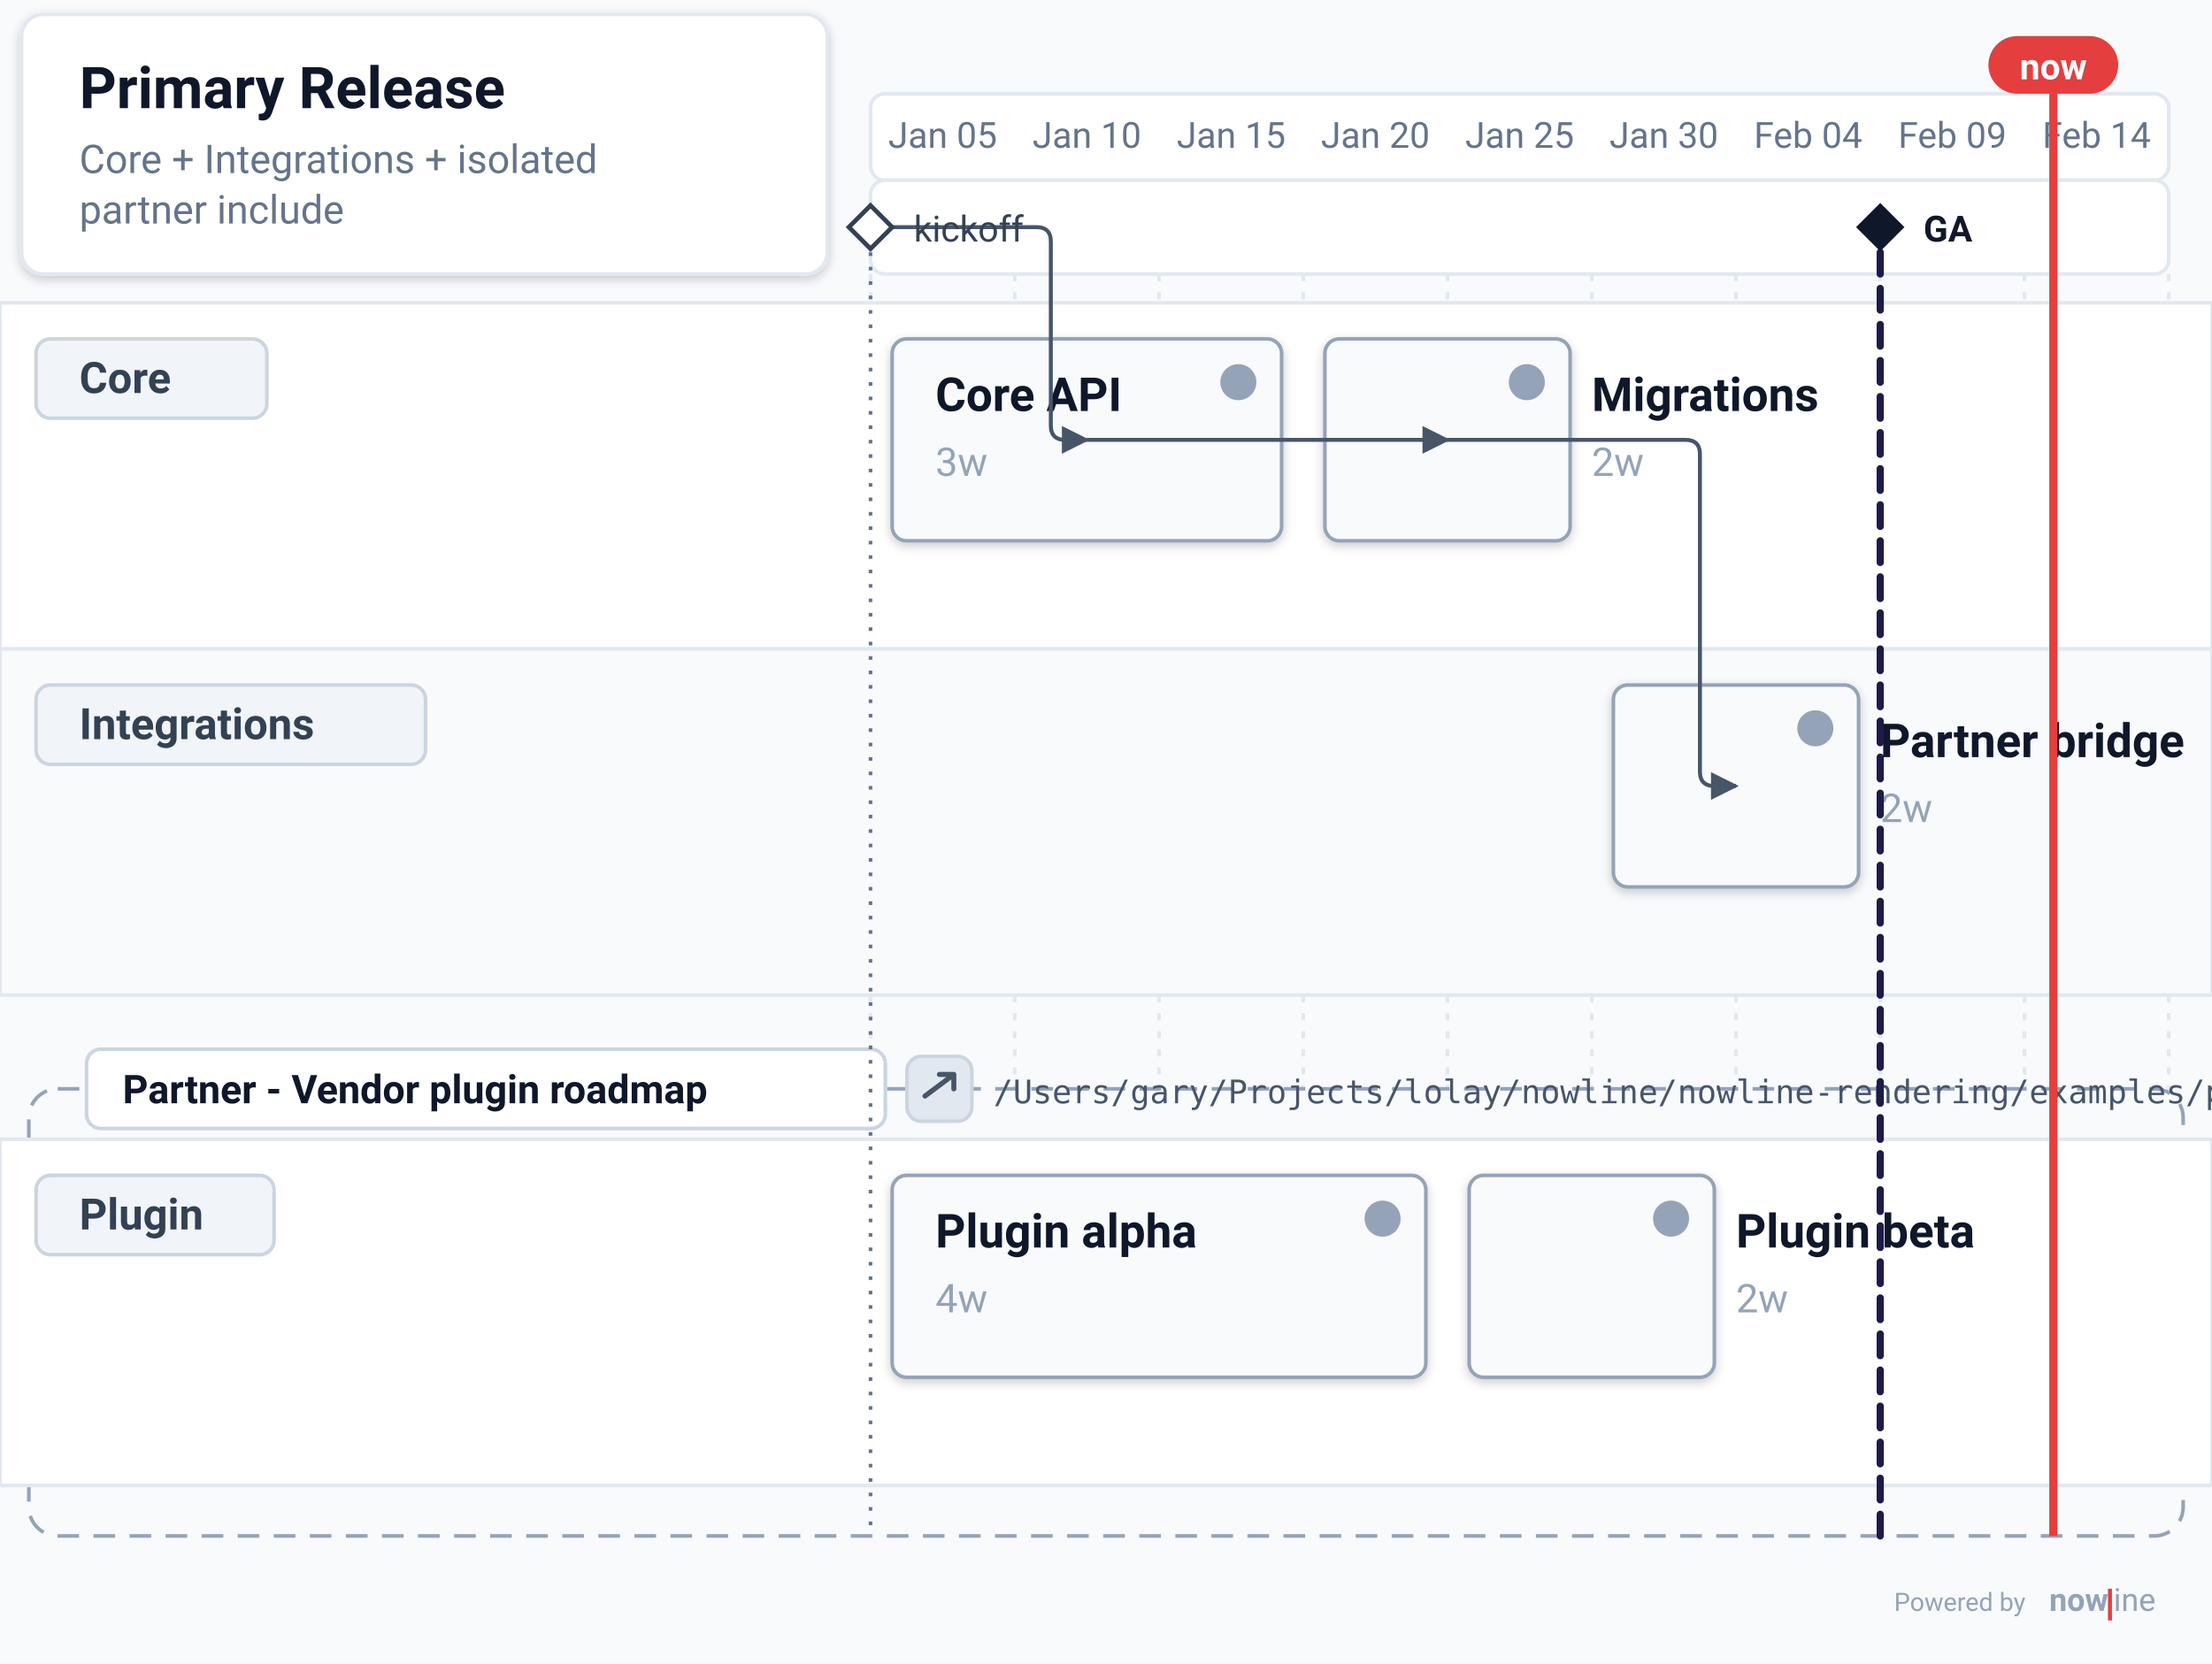
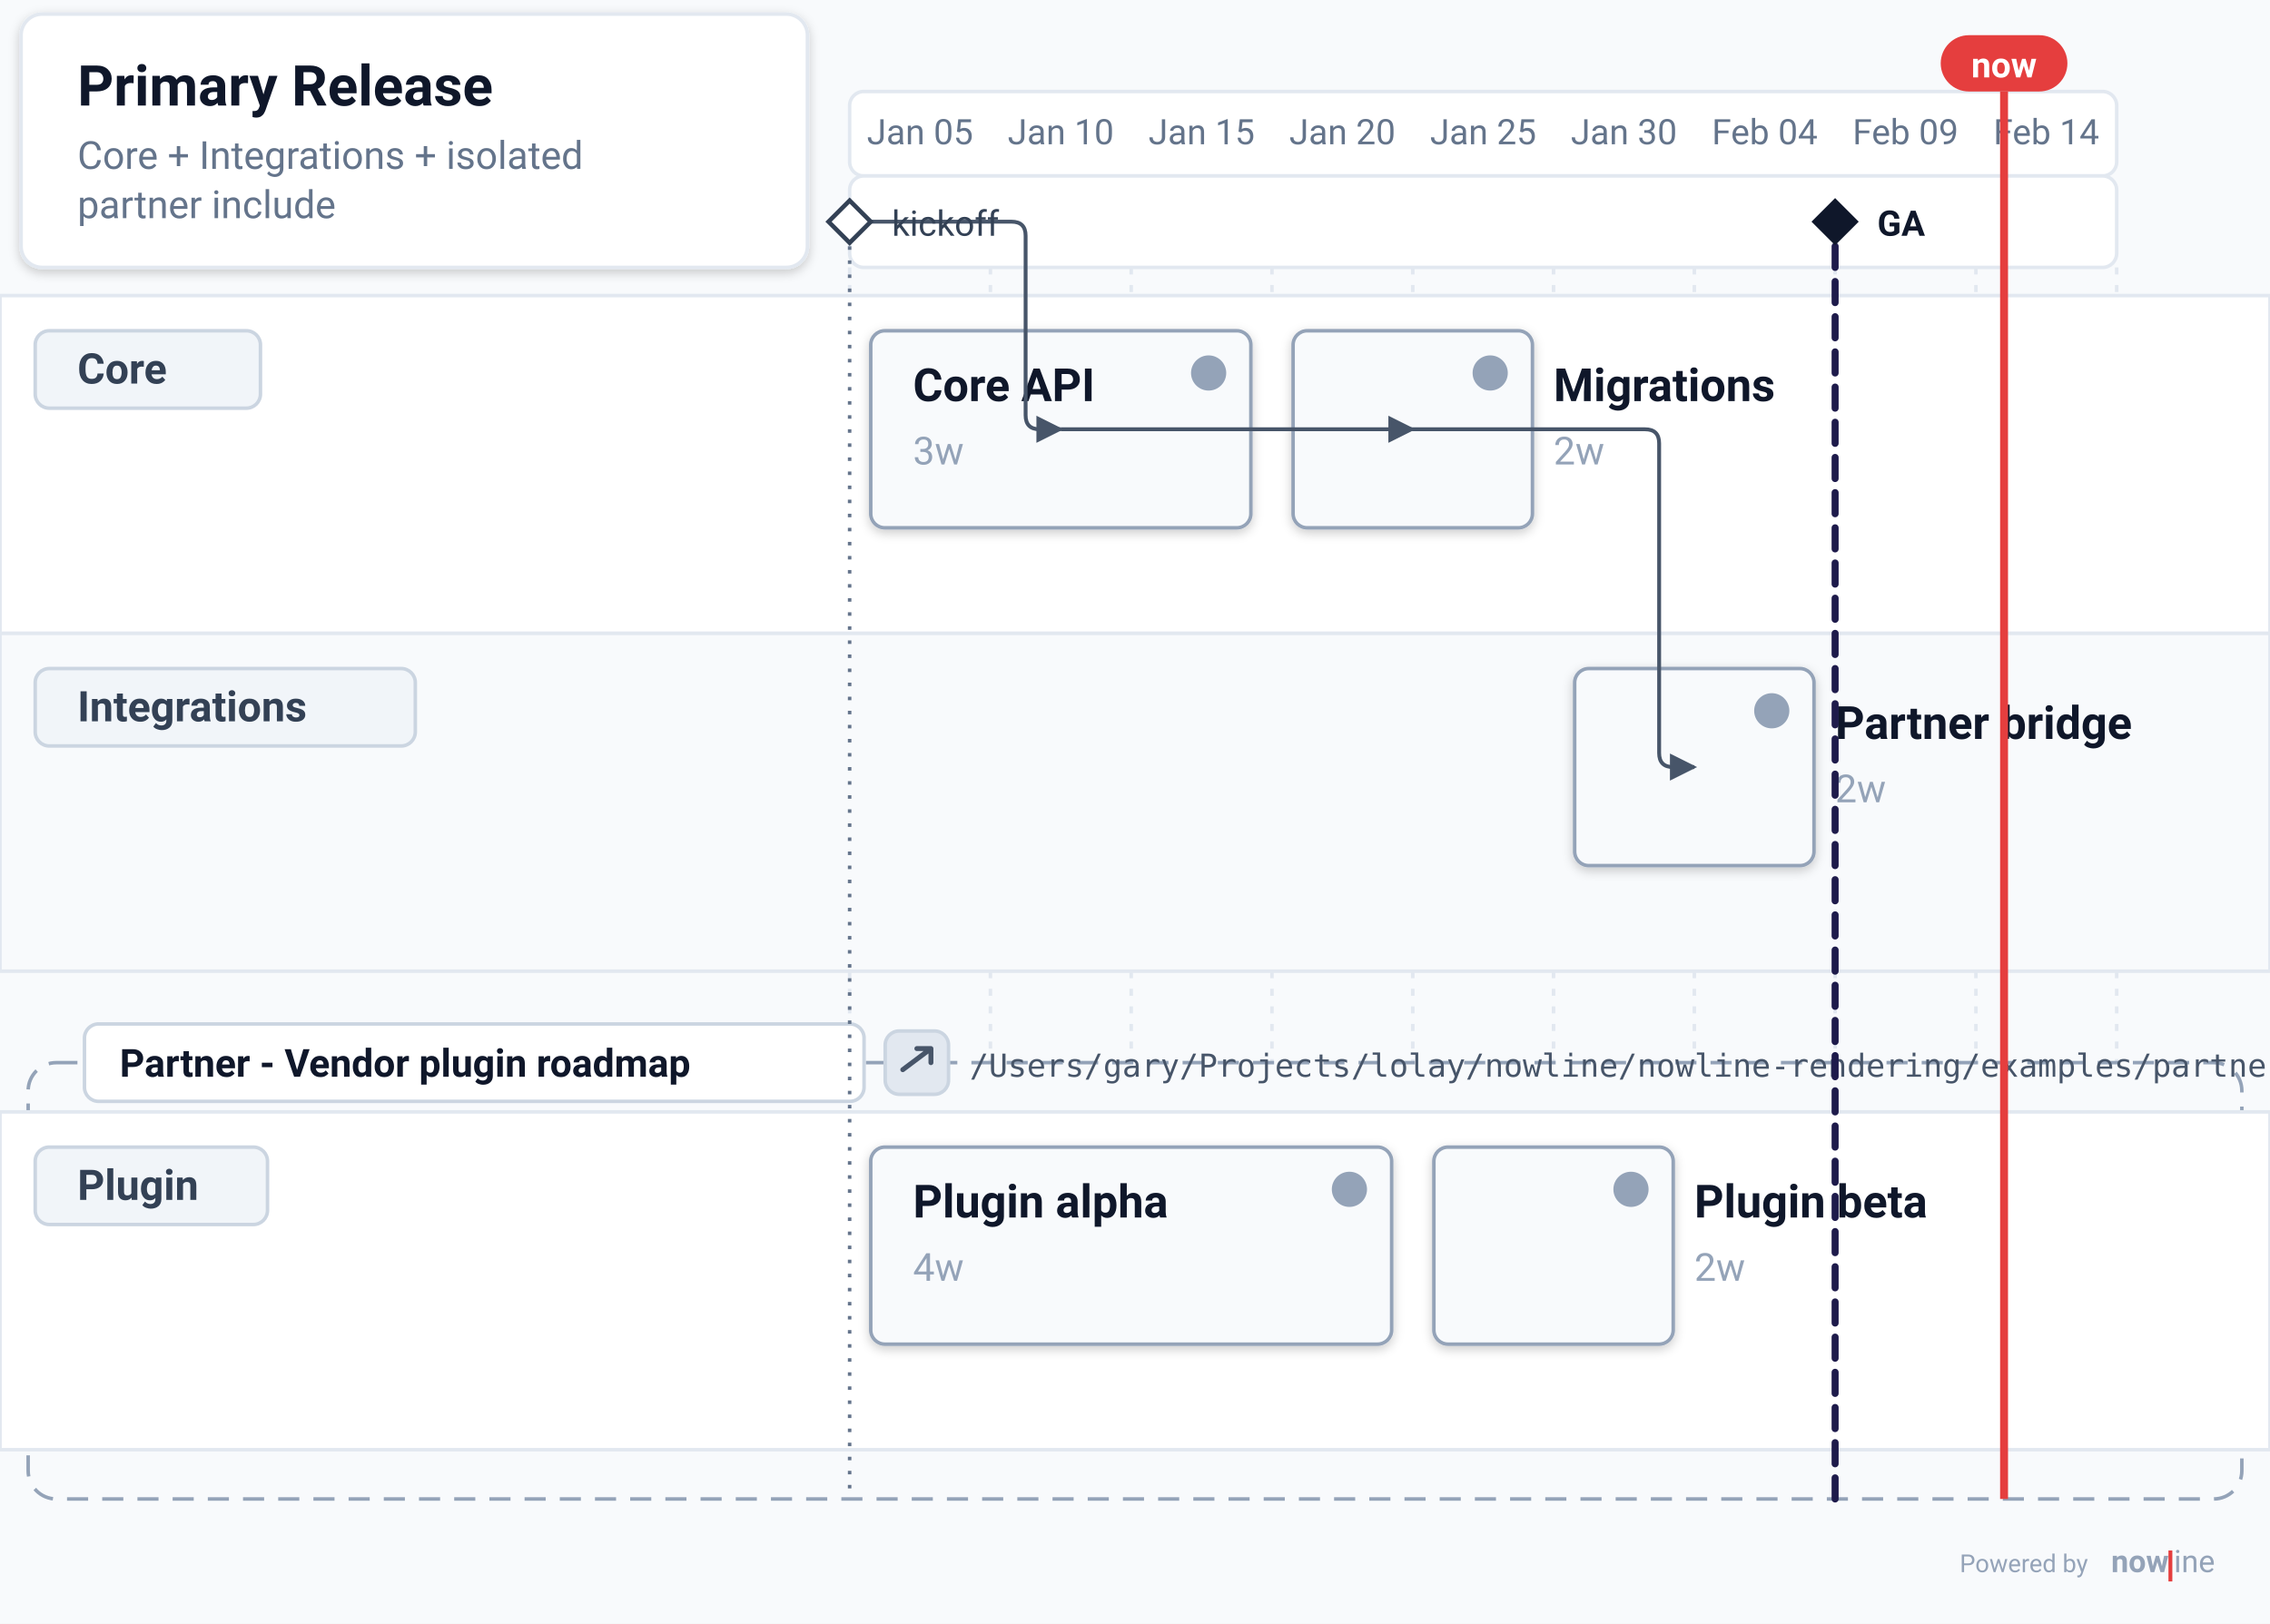
- <svg xmlns="http://www.w3.org/2000/svg" data-generator="nowline" data-theme="light" height="461.44" viewBox="0 0 613.4 461.44" width="613.4">
+ <svg xmlns="http://www.w3.org/2000/svg" data-generator="nowline" data-theme="light" height="461.44" viewBox="0 0 644.96 461.44" width="644.96">
  <defs>
    <filter height="200%" id="nl-0-root-shadow-subtle" width="200%" x="-50%" y="-50%">
      <feGaussianBlur in="SourceAlpha" stdDeviation="1.5" />
      <feOffset dx="0" dy="1" result="offsetblur" />
      <feComponentTransfer>
        <feFuncA type="linear" slope="0.2" />
      </feComponentTransfer>
      <feMerge>
        <feMergeNode />
        <feMergeNode in="SourceGraphic" />
      </feMerge>
    </filter>
    <filter height="200%" id="nl-0-root-shadow-fuzzy" width="200%" x="-50%" y="-50%">
      <feGaussianBlur in="SourceAlpha" stdDeviation="5" />
      <feOffset dx="0" dy="3" result="offsetblur" />
      <feComponentTransfer>
        <feFuncA type="linear" slope="0.3" />
      </feComponentTransfer>
      <feMerge>
        <feMergeNode />
        <feMergeNode in="SourceGraphic" />
      </feMerge>
    </filter>
    <filter height="200%" id="nl-0-root-shadow-hard" width="200%" x="-50%" y="-50%">
      <feGaussianBlur in="SourceAlpha" stdDeviation="0" />
      <feOffset dx="2" dy="2" result="offsetblur" />
      <feComponentTransfer>
        <feFuncA type="linear" slope="0.45" />
      </feComponentTransfer>
      <feMerge>
        <feMergeNode />
        <feMergeNode in="SourceGraphic" />
      </feMerge>
    </filter>
    <marker id="nl-arrow" viewBox="0 0 10 10" refX="9" refY="5" markerWidth="7" markerHeight="7" orient="auto">
      <path d="M 0 0 L 10 5 L 0 10 z" fill="#475569" />
    </marker>
    <marker id="nl-arrow-light" viewBox="0 0 10 10" refX="9" refY="5" markerWidth="7" markerHeight="7" orient="auto">
      <path d="M 0 0 L 10 5 L 0 10 z" fill="#94a3b8" />
    </marker>
    <marker id="nl-arrow-dark" viewBox="0 0 10 10" refX="9" refY="5" markerWidth="7" markerHeight="7" orient="auto">
      <path d="M 0 0 L 10 5 L 0 10 z" fill="#0f172a" />
    </marker>
  </defs>
-   <rect fill="#f8fafc" height="461.44" width="613.4" x="0" y="0" />
+   <rect fill="#f8fafc" height="461.44" width="644.96" x="0" y="0" />
  <g data-layer="timeline">
    <rect fill="#ffffff" height="24" rx="4" ry="4" stroke="#e2e8f0" stroke-width="1" width="360" x="241.4" y="26" />
    <rect fill="#ffffff" height="26" rx="4" ry="4" stroke="#e2e8f0" stroke-width="1" width="360" x="241.4" y="50" />
    <text fill="#64748b" font-family="system-ui, -apple-system, &quot;Segoe UI&quot;, Roboto, sans-serif" font-size="10" text-anchor="middle" x="261.4" y="41">Jan 05</text>
    <line stroke="#e2e8f0" stroke-dasharray="2 3" stroke-width="1" x1="241.4" x2="241.4" y1="76" y2="426" />
    <text fill="#64748b" font-family="system-ui, -apple-system, &quot;Segoe UI&quot;, Roboto, sans-serif" font-size="10" text-anchor="middle" x="301.4" y="41">Jan 10</text>
    <line stroke="#e2e8f0" stroke-dasharray="2 3" stroke-width="1" x1="281.4" x2="281.4" y1="76" y2="426" />
    <text fill="#64748b" font-family="system-ui, -apple-system, &quot;Segoe UI&quot;, Roboto, sans-serif" font-size="10" text-anchor="middle" x="341.4" y="41">Jan 15</text>
    <line stroke="#e2e8f0" stroke-dasharray="2 3" stroke-width="1" x1="321.4" x2="321.4" y1="76" y2="426" />
    <text fill="#64748b" font-family="system-ui, -apple-system, &quot;Segoe UI&quot;, Roboto, sans-serif" font-size="10" text-anchor="middle" x="381.4" y="41">Jan 20</text>
    <line stroke="#e2e8f0" stroke-dasharray="2 3" stroke-width="1" x1="361.4" x2="361.4" y1="76" y2="426" />
    <text fill="#64748b" font-family="system-ui, -apple-system, &quot;Segoe UI&quot;, Roboto, sans-serif" font-size="10" text-anchor="middle" x="421.4" y="41">Jan 25</text>
    <line stroke="#e2e8f0" stroke-dasharray="2 3" stroke-width="1" x1="401.4" x2="401.4" y1="76" y2="426" />
    <text fill="#64748b" font-family="system-ui, -apple-system, &quot;Segoe UI&quot;, Roboto, sans-serif" font-size="10" text-anchor="middle" x="461.4" y="41">Jan 30</text>
    <line stroke="#e2e8f0" stroke-dasharray="2 3" stroke-width="1" x1="441.4" x2="441.4" y1="76" y2="426" />
    <text fill="#64748b" font-family="system-ui, -apple-system, &quot;Segoe UI&quot;, Roboto, sans-serif" font-size="10" text-anchor="middle" x="501.4" y="41">Feb 04</text>
    <line stroke="#e2e8f0" stroke-dasharray="2 3" stroke-width="1" x1="481.4" x2="481.4" y1="76" y2="426" />
    <text fill="#64748b" font-family="system-ui, -apple-system, &quot;Segoe UI&quot;, Roboto, sans-serif" font-size="10" text-anchor="middle" x="541.4" y="41">Feb 09</text>
    <line stroke="#e2e8f0" stroke-dasharray="2 3" stroke-width="1" x1="521.4" x2="521.4" y1="76" y2="426" />
    <text fill="#64748b" font-family="system-ui, -apple-system, &quot;Segoe UI&quot;, Roboto, sans-serif" font-size="10" text-anchor="middle" x="581.4" y="41">Feb 14</text>
    <line stroke="#e2e8f0" stroke-dasharray="2 3" stroke-width="1" x1="561.4" x2="561.4" y1="76" y2="426" />
    <line stroke="#e2e8f0" stroke-dasharray="2 3" stroke-width="1" x1="601.4" x2="601.4" y1="76" y2="426" />
  </g>
  <g data-id="core" data-layer="swimlane">
-     <rect fill="#ffffff" height="96" stroke="#e2e8f0" stroke-width="1" width="613.4" x="0" y="84" />
+     <rect fill="#ffffff" height="96" stroke="#e2e8f0" stroke-width="1" width="644.96" x="0" y="84" />
    <rect fill="#f1f5f9" height="22" rx="4" ry="4" stroke="#cbd5e1" stroke-width="1" width="64" x="10" y="94" />
    <text fill="#334155" font-family="system-ui, -apple-system, &quot;Segoe UI&quot;, Roboto, sans-serif" font-size="12" font-weight="600" x="22" y="109">Core</text>
    <g data-id="core-api" data-layer="item">
      <rect fill="#f8fafc" filter="url(#nl-0-root-shadow-subtle)" height="56" rx="4" ry="4" stroke="#94a3b8" stroke-width="1" width="108" x="247.4" y="94" />
      <circle cx="343.4" cy="106" fill="#94a3b8" r="5" />
      <text fill="#0f172a" font-family="system-ui, -apple-system, &quot;Segoe UI&quot;, Roboto, sans-serif" font-size="13" font-weight="600" x="259.4" y="114">Core API</text>
      <text fill="#94a3b8" font-family="system-ui, -apple-system, &quot;Segoe UI&quot;, Roboto, sans-serif" font-size="11" x="259.4" y="132">3w</text>
    </g>
    <g data-id="migrations" data-layer="item">
      <rect fill="#f8fafc" filter="url(#nl-0-root-shadow-subtle)" height="56" rx="4" ry="4" stroke="#94a3b8" stroke-width="1" width="68" x="367.4" y="94" />
      <circle cx="423.4" cy="106" fill="#94a3b8" r="5" />
      <text fill="#0f172a" font-family="system-ui, -apple-system, &quot;Segoe UI&quot;, Roboto, sans-serif" font-size="13" font-weight="600" x="441.4" y="114">Migrations</text>
      <text fill="#94a3b8" font-family="system-ui, -apple-system, &quot;Segoe UI&quot;, Roboto, sans-serif" font-size="11" x="441.4" y="132">2w</text>
    </g>
  </g>
  <g data-id="integrations" data-layer="swimlane">
-     <rect fill="#f8fafc" height="96" stroke="#e2e8f0" stroke-width="1" width="613.4" x="0" y="180" />
+     <rect fill="#f8fafc" height="96" stroke="#e2e8f0" stroke-width="1" width="644.96" x="0" y="180" />
    <rect fill="#f1f5f9" height="22" rx="4" ry="4" stroke="#cbd5e1" stroke-width="1" width="108" x="10" y="190" />
    <text fill="#334155" font-family="system-ui, -apple-system, &quot;Segoe UI&quot;, Roboto, sans-serif" font-size="12" font-weight="600" x="22" y="205">Integrations</text>
    <g data-id="bridge" data-layer="item">
      <rect fill="#f8fafc" filter="url(#nl-0-root-shadow-subtle)" height="56" rx="4" ry="4" stroke="#94a3b8" stroke-width="1" width="68" x="447.4" y="190" />
      <circle cx="503.4" cy="202" fill="#94a3b8" r="5" />
      <text fill="#0f172a" font-family="system-ui, -apple-system, &quot;Segoe UI&quot;, Roboto, sans-serif" font-size="13" font-weight="600" x="521.4" y="210">Partner bridge</text>
      <text fill="#94a3b8" font-family="system-ui, -apple-system, &quot;Segoe UI&quot;, Roboto, sans-serif" font-size="11" x="521.4" y="228">2w</text>
    </g>
  </g>
  <g data-layer="include">
-     <rect fill="#f8fafc" height="124" rx="8" ry="8" stroke="#94a3b8" stroke-dasharray="6 4" stroke-width="1" width="597.4" x="8" y="302" />
+     <rect fill="#f8fafc" height="124" rx="8" ry="8" stroke="#94a3b8" stroke-dasharray="6 4" stroke-width="1" width="628.96" x="8" y="302" />
    <g data-id="plugin" data-layer="swimlane">
-       <rect fill="#ffffff" height="96" stroke="#e2e8f0" stroke-width="1" width="613.4" x="0" y="316" />
+       <rect fill="#ffffff" height="96" stroke="#e2e8f0" stroke-width="1" width="644.96" x="0" y="316" />
      <rect fill="#f1f5f9" height="22" rx="4" ry="4" stroke="#cbd5e1" stroke-width="1" width="66" x="10" y="326" />
      <text fill="#334155" font-family="system-ui, -apple-system, &quot;Segoe UI&quot;, Roboto, sans-serif" font-size="12" font-weight="600" x="22" y="341">Plugin</text>
      <g data-id="plugin-alpha" data-layer="item">
        <rect fill="#f8fafc" filter="url(#nl-0-root-shadow-subtle)" height="56" rx="4" ry="4" stroke="#94a3b8" stroke-width="1" width="148" x="247.4" y="326" />
        <circle cx="383.4" cy="338" fill="#94a3b8" r="5" />
        <text fill="#0f172a" font-family="system-ui, -apple-system, &quot;Segoe UI&quot;, Roboto, sans-serif" font-size="13" font-weight="600" x="259.4" y="346">Plugin alpha</text>
        <text fill="#94a3b8" font-family="system-ui, -apple-system, &quot;Segoe UI&quot;, Roboto, sans-serif" font-size="11" x="259.4" y="364">4w</text>
      </g>
      <g data-id="plugin-beta" data-layer="item">
        <rect fill="#f8fafc" filter="url(#nl-0-root-shadow-subtle)" height="56" rx="4" ry="4" stroke="#94a3b8" stroke-width="1" width="68" x="407.4" y="326" />
        <circle cx="463.4" cy="338" fill="#94a3b8" r="5" />
        <text fill="#0f172a" font-family="system-ui, -apple-system, &quot;Segoe UI&quot;, Roboto, sans-serif" font-size="13" font-weight="600" x="481.4" y="346">Plugin beta</text>
        <text fill="#94a3b8" font-family="system-ui, -apple-system, &quot;Segoe UI&quot;, Roboto, sans-serif" font-size="11" x="481.4" y="364">2w</text>
      </g>
    </g>
    <rect fill="#ffffff" height="22" rx="4" ry="4" stroke="#cbd5e1" stroke-width="1" width="221.5" x="24" y="291" />
    <text fill="#0f172a" font-family="system-ui, -apple-system, &quot;Segoe UI&quot;, Roboto, sans-serif" font-size="11" font-weight="600" x="34" y="306">Partner - Vendor plugin roadmap</text>
    <rect fill="#e2e8f0" height="18" rx="4" ry="4" stroke="#cbd5e1" stroke-width="1" width="18" x="251.5" y="293" />
    <path d="M256.5 304 L264.5 298 M260.5 298 L264.5 298 L264.5 302" fill="none" stroke="#475569" stroke-linecap="round" stroke-linejoin="round" stroke-width="1.4" />
    <text fill="#475569" font-family="ui-monospace, SFMono-Regular, Menlo, Consolas, monospace" font-size="9" x="275.5" y="306">/Users/gary/Projects/lolay/nowline/nowline-rendering/examples/partner.nowline</text>
  </g>
  <path d="M241.4 63 L287.4 63 Q291.4 63 291.4 67 L291.4 118 Q291.4 122 295.4 122 L301.4 122" fill="none" marker-end="url(#nl-arrow)" stroke="#475569" stroke-linejoin="round" stroke-width="1.1" />
  <path d="M301.4 122 L401.4 122" fill="none" marker-end="url(#nl-arrow)" stroke="#475569" stroke-linejoin="round" stroke-width="1.1" />
  <path d="M401.4 122 L467.4 122 Q471.4 122 471.4 126 L471.4 214 Q471.4 218 475.4 218 L481.4 218" fill="none" marker-end="url(#nl-arrow)" stroke="#475569" stroke-linejoin="round" stroke-width="1.1" />
  <line stroke="#64748b" stroke-dasharray="1 3" stroke-width="1" x1="241.4" x2="241.4" y1="70" y2="426" />
  <line stroke="#1e1b4b" stroke-dasharray="6 4" stroke-linecap="round" stroke-width="2" x1="521.4" x2="521.4" y1="70" y2="426" />
  <g data-id="kickoff" data-layer="anchor">
    <path d="M241.4 57 L247.4 63 L241.4 69 L235.4 63 Z" fill="#ffffff" stroke="#334155" stroke-width="1.25" />
    <text fill="#334155" font-family="system-ui, -apple-system, &quot;Segoe UI&quot;, Roboto, sans-serif" font-size="10" x="253.4" y="67">kickoff</text>
  </g>
  <g data-id="ga" data-layer="milestone">
    <path d="M521.4 57 L527.4 63 L521.4 69 L515.4 63 Z" fill="#0f172a" stroke="#0f172a" stroke-width="1" />
    <text fill="#0f172a" font-family="system-ui, -apple-system, &quot;Segoe UI&quot;, Roboto, sans-serif" font-size="10" font-weight="600" x="533.4" y="67">GA</text>
  </g>
  <g data-layer="nowline">
    <line stroke="#e53e3e" stroke-width="2.25" x1="569.4" x2="569.4" y1="26" y2="426" />
    <rect fill="#e53e3e" height="16" rx="8" ry="8" width="36" x="551.4" y="10" />
    <text fill="#ffffff" font-family="system-ui, -apple-system, &quot;Segoe UI&quot;, Roboto, sans-serif" font-size="10" font-weight="700" text-anchor="middle" x="569.4" y="22">now</text>
  </g>
  <g data-id="nl-0-root-header" data-layer="header">
    <rect fill="#ffffff" filter="url(#nl-0-root-shadow-subtle)" height="72" rx="6" ry="6" stroke="#e2e8f0" stroke-width="1" width="223.4" x="6" y="4" />
    <text fill="#0f172a" font-family="system-ui, -apple-system, &quot;Segoe UI&quot;, Roboto, sans-serif" font-size="16" font-weight="600" x="22" y="30">Primary Release</text>
    <text fill="#64748b" font-family="system-ui, -apple-system, &quot;Segoe UI&quot;, Roboto, sans-serif" font-size="11" x="22" y="48">Core + Integrations + isolated</text>
    <text fill="#64748b" font-family="system-ui, -apple-system, &quot;Segoe UI&quot;, Roboto, sans-serif" font-size="11" x="22" y="62">partner include</text>
  </g>
  <a aria-label="Powered by nowline" href="https://nowline.io" rel="noopener" target="_blank">
    <g data-layer="attribution">
-       <g transform="translate(525.24 438) scale(0.22)">
+       <g transform="translate(556.8 438) scale(0.22)">
        <text fill="#94a3b8" font-family="system-ui, -apple-system, &quot;Segoe UI&quot;, Roboto, sans-serif" font-size="32" font-weight="400" x="0" y="40">Powered by</text>
        <text fill="#94a3b8" font-family="system-ui, -apple-system, &quot;Segoe UI&quot;, Roboto, sans-serif" font-size="40" font-weight="700" x="195.6" y="40">now</text>
        <rect fill="#e53e3e" height="40" width="5" x="269.6" y="12" />
        <text fill="#94a3b8" font-family="system-ui, -apple-system, &quot;Segoe UI&quot;, Roboto, sans-serif" font-size="40" font-weight="400" x="276.6" y="40">ine</text>
      </g>
    </g>
  </a>
</svg>
